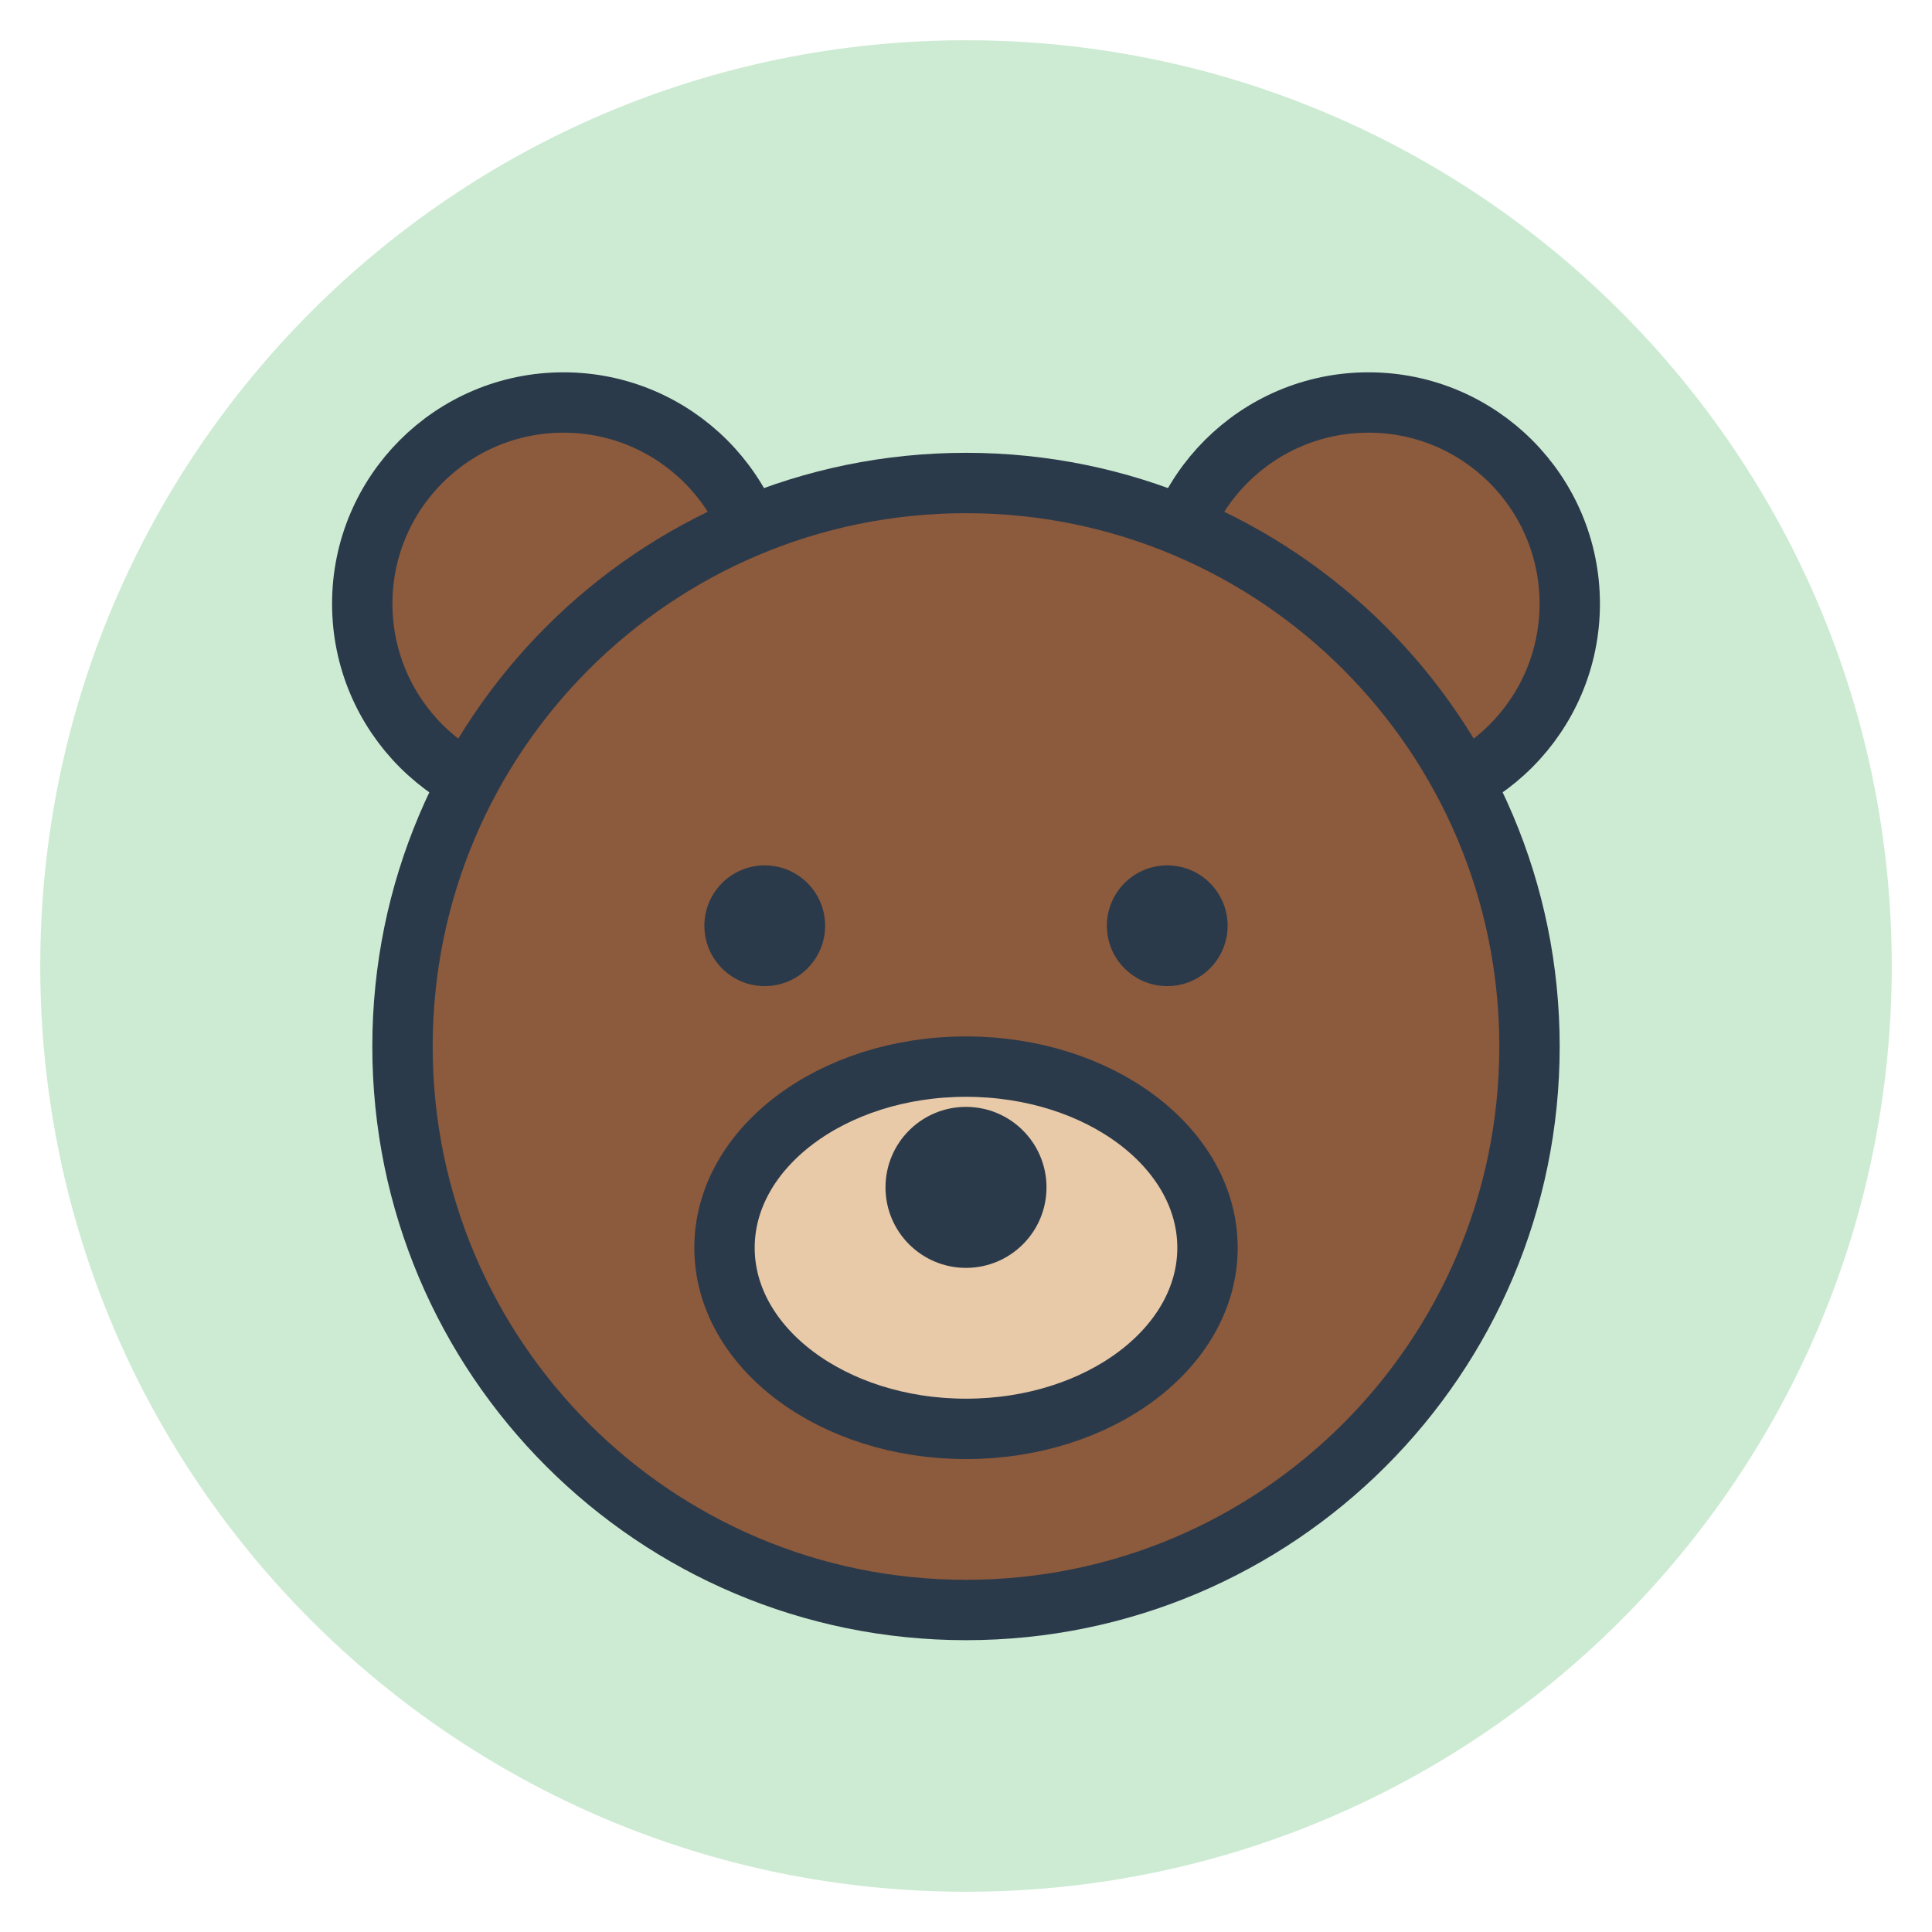
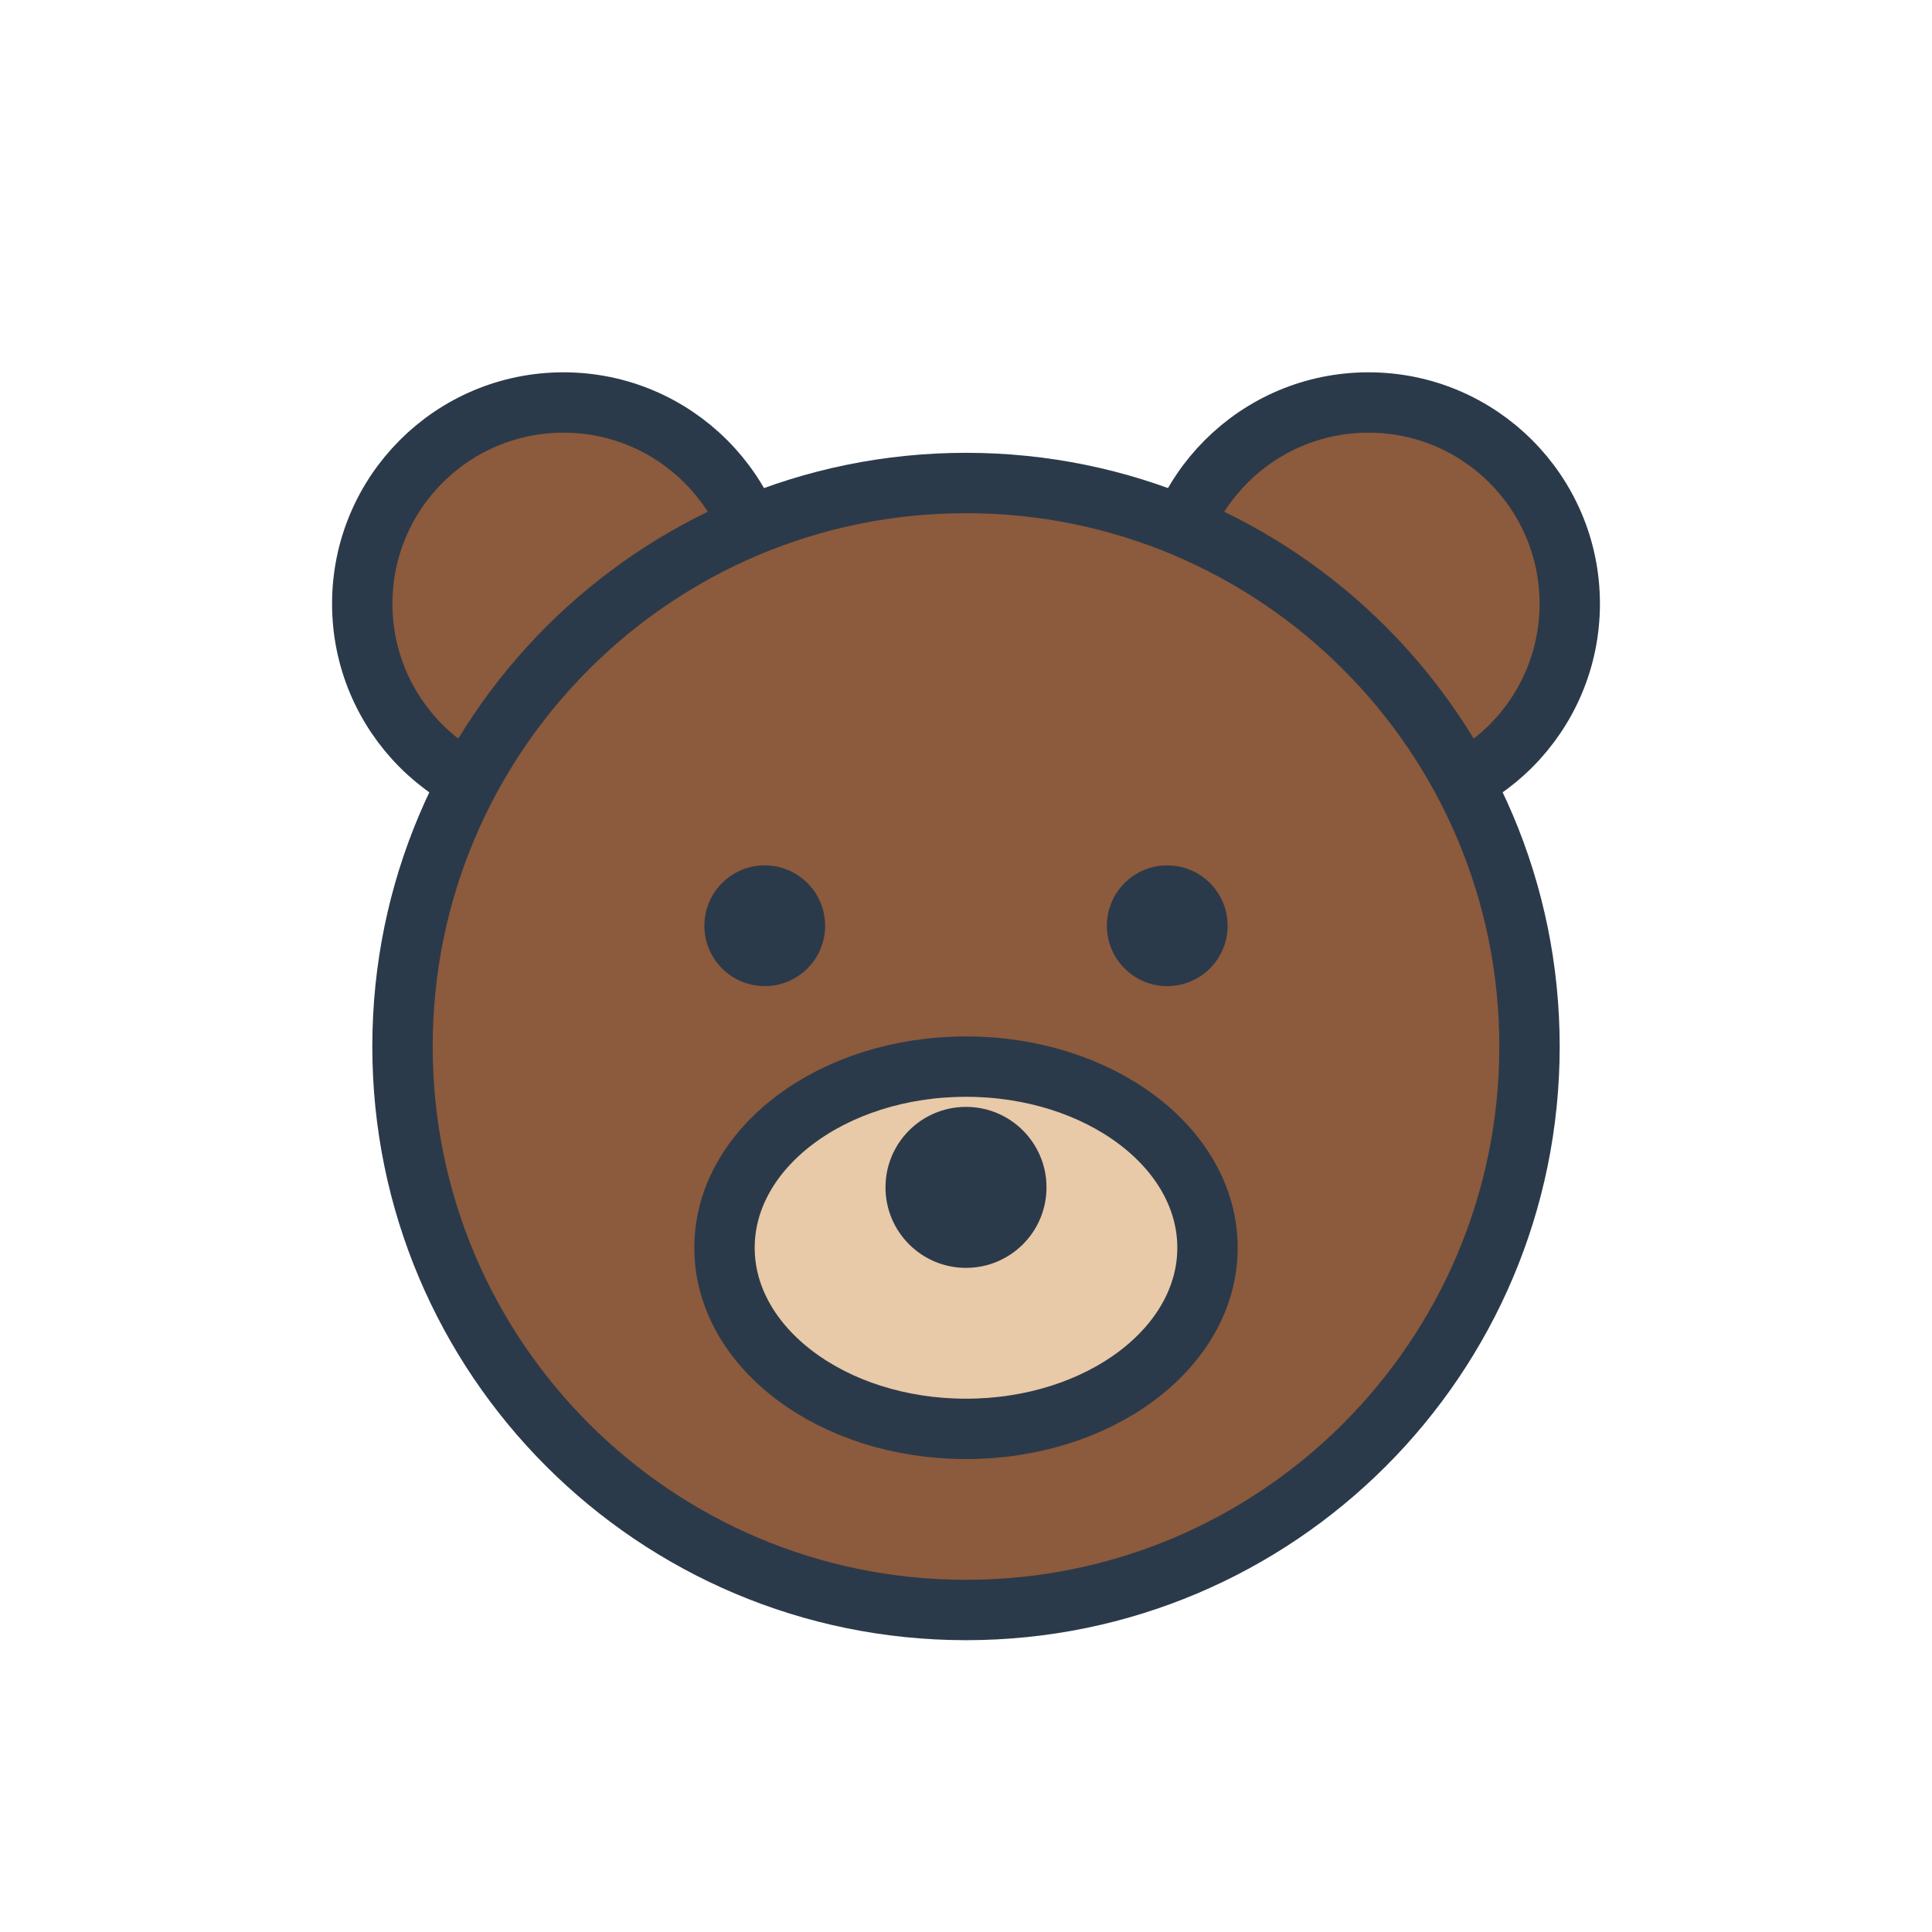
<svg xmlns="http://www.w3.org/2000/svg" viewBox="0 0 96 96">
-   <circle cx="48" cy="48" r="46" fill="#CDEBD3" />
  <circle cx="28" cy="30" r="10" fill="#8C5A3C" stroke="#2B3A4A" stroke-width="3" stroke-linejoin="round" stroke-linecap="round" />
  <circle cx="68" cy="30" r="10" fill="#8C5A3C" stroke="#2B3A4A" stroke-width="3" stroke-linejoin="round" stroke-linecap="round" />
  <circle cx="48" cy="52" r="28" fill="#8C5A3C" stroke="#2B3A4A" stroke-width="3" stroke-linejoin="round" stroke-linecap="round" />
  <ellipse cx="48" cy="62" rx="12" ry="9" fill="#E8C9A8" stroke="#2B3A4A" stroke-width="3" stroke-linejoin="round" stroke-linecap="round" />
  <circle cx="48" cy="59" r="4" fill="#2B3A4A" />
  <circle cx="38" cy="46" r="3" fill="#2B3A4A" />
  <circle cx="58" cy="46" r="3" fill="#2B3A4A" />
</svg>
